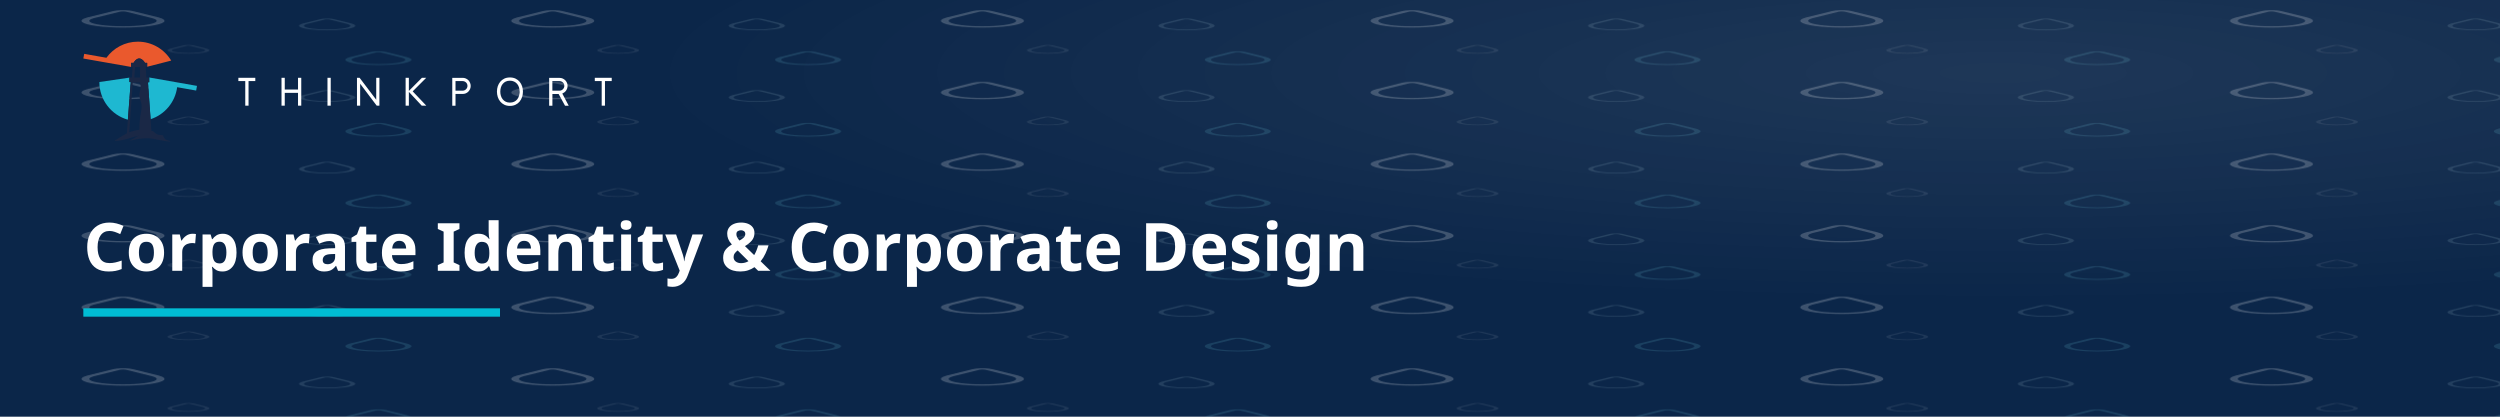
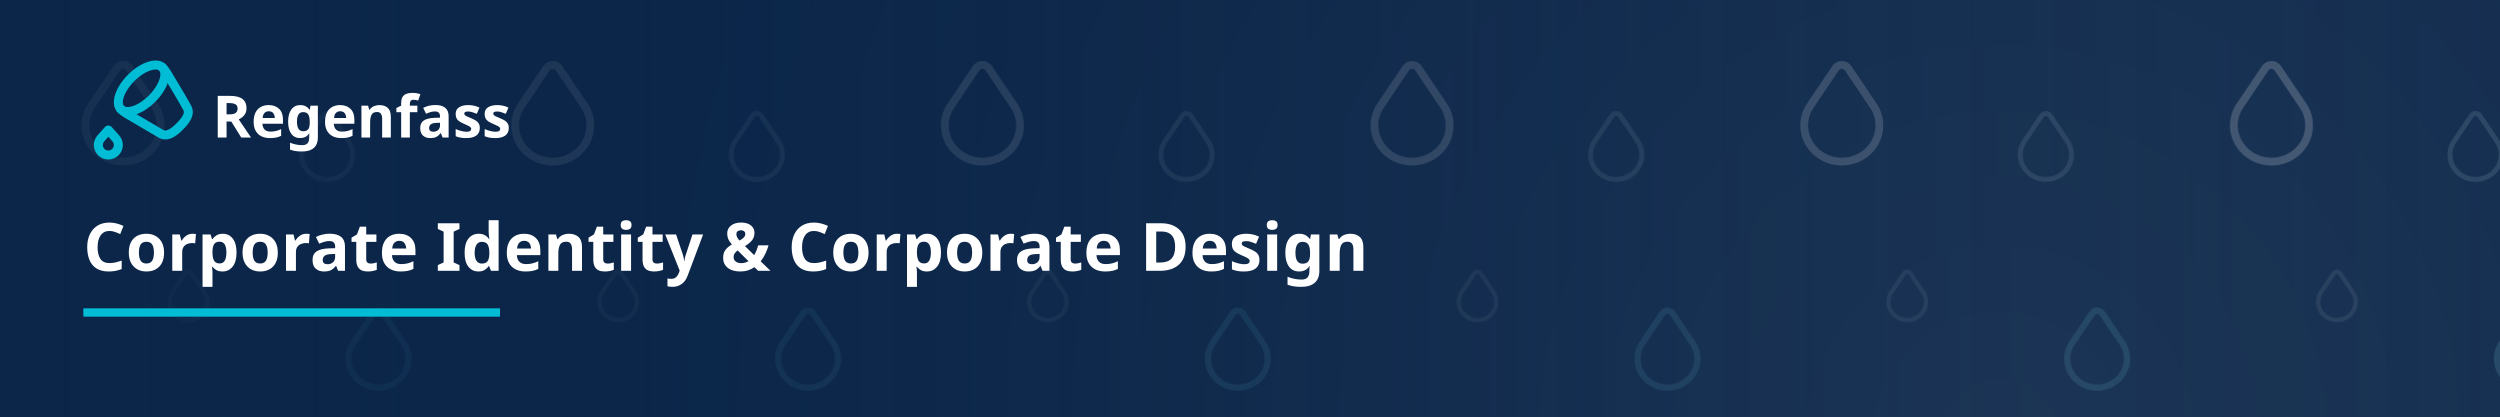
<svg xmlns="http://www.w3.org/2000/svg" width="1200" height="200" viewBox="0 0 1200 200" fill="none">
  <defs>
    <pattern id="raindrop-wallpaper-dark" x="0" y="0" width="176" height="176" patternUnits="userSpaceOnUse">
      <g stroke-linecap="round" stroke-linejoin="round" fill="none">
        <g opacity="0.2" transform="translate(24 20) scale(2.2)">
          <path d="M7.502 19.423c2.602 2.105 6.395 2.105 8.996 0c2.602 -2.105 3.262 -5.708 1.566 -8.546l-4.89 -7.26c-.42 -.625 -1.287 -.803 -1.936 -.397a1.376 1.376 0 0 0 -.41 .397l-4.893 7.26c-1.695 2.838 -1.035 6.441 1.567 8.546" stroke="#FFFFFF" stroke-width="1.45" />
        </g>
        <g opacity="0.12" transform="translate(116 42) scale(1.5)">
          <path d="M7.502 19.423c2.602 2.105 6.395 2.105 8.996 0c2.602 -2.105 3.262 -5.708 1.566 -8.546l-4.89 -7.26c-.42 -.625 -1.287 -.803 -1.936 -.397a1.376 1.376 0 0 0 -.41 .397l-4.893 7.26c-1.695 2.838 -1.035 6.441 1.567 8.546" stroke="#D2F7FF" stroke-width="1.35" />
        </g>
        <g opacity="0.08" transform="translate(64 108) scale(1.1)">
          <path d="M7.502 19.423c2.602 2.105 6.395 2.105 8.996 0c2.602 -2.105 3.262 -5.708 1.566 -8.546l-4.89 -7.26c-.42 -.625 -1.287 -.803 -1.936 -.397a1.376 1.376 0 0 0 -.41 .397l-4.893 7.26c-1.695 2.838 -1.035 6.441 1.567 8.546" stroke="#FFFFFF" stroke-width="1.6" />
        </g>
        <g opacity="0.14" transform="translate(134 122) scale(1.75)">
          <path d="M7.502 19.423c2.602 2.105 6.395 2.105 8.996 0c2.602 -2.105 3.262 -5.708 1.566 -8.546l-4.89 -7.26c-.42 -.625 -1.287 -.803 -1.936 -.397a1.376 1.376 0 0 0 -.41 .397l-4.893 7.26c-1.695 2.838 -1.035 6.441 1.567 8.546" stroke="#7BE0F2" stroke-width="1.45" />
        </g>
      </g>
    </pattern>
    <radialGradient id="ambient-glow-dark" cx="0" cy="0" r="1" gradientUnits="userSpaceOnUse" gradientTransform="translate(820 180) rotate(135) scale(560 560)">
      <stop stop-color="#FFFFFF" stop-opacity="0.08" />
      <stop offset="1" stop-color="#FFFFFF" stop-opacity="0" />
    </radialGradient>
+     <clipPath id="readme-header-bg-clip">
+       <rect width="1200" height="200" />
+     </clipPath>
+     <linearGradient id="readme-header-overlay" x1="0" x2="1" y1="0" y2="0" gradientUnits="objectBoundingBox">
+       <stop offset="0" stop-color="#0B2649" stop-opacity="0.8" />
+       <stop offset="1" stop-color="#0B2649" stop-opacity="0" />
+     </linearGradient>
  </defs>
-   <g transform="scale(1.171875, 0.1953125)">
+   <g clip-path="url(#readme-header-bg-clip)" transform="scale(1.171875)">
    <rect width="1024" height="1024" fill="#0B2649" />
    <rect width="1024" height="1024" fill="url(#raindrop-wallpaper-dark)" />
    <rect width="1024" height="1024" fill="url(#ambient-glow-dark)" />
  </g>
-   <g transform="translate(40, 20) scale(0.1714286)" fill="none">
-     <path fill="#FFFFFF" d="M820.1 162.6l-46.4-61.2-.2-.2h-7.3v78h8.9v-61.4l46.2 61.2.1.2h7.6v-78h-8.9zM683.6 101.2h9.1v78h-9.1zM601.1 134.1H564v-32.9h-9.1v78h9.1v-35.9h37.1v35.9h9.1v-78h-9.1zM434.1 110.4h19.3v68.8h9.2v-68.8h18.9v-9.2h-47.4zM960.1 101.2H948l-36.5 36.7v-36.7h-9.1v78h9.1v-38.6l35.9 38.5.1.1h12.8l-38.1-40.1zM1346.6 142.1c1.9-1.4 3.6-3 4.9-4.9 1.3-1.9 2.4-4 3.2-6.2.8-2.3 1.2-4.7 1.2-7.1 0-3.1-.6-6.1-1.8-8.8-1.2-2.7-2.8-5.1-4.8-7.1s-4.4-3.6-7.1-4.8c-2.7-1.2-5.7-1.8-8.7-1.8h-29.2v78h9.1v-32.9h17.4l18 32.9h10.3l-18-34.1c1.9-.9 3.8-1.9 5.5-3.2zm.2-18.3c0 1.8-.4 3.6-1.1 5.2-.7 1.6-1.7 3-2.9 4.2-1.2 1.2-2.6 2.2-4.2 2.9-1.6.7-3.4 1.1-5.2 1.1h-20.1v-26.8h20.1c1.8 0 3.6.4 5.2 1.1 1.6.7 3.1 1.7 4.3 2.9 1.2 1.2 2.2 2.6 2.9 4.2.6 1.7 1 3.4 1 5.2zM1432.1 101.2v9.2h19.3v68.8h9.2v-68.8h18.9v-9.2zM1221.7 112.3c-3-3.6-6.9-6.6-11.4-8.8-4.6-2.2-9.9-3.3-15.9-3.3s-11.3 1.1-15.8 3.3c-4.5 2.2-8.3 5.1-11.3 8.8-3 3.6-5.3 7.9-6.9 12.6-1.5 4.7-2.3 9.7-2.3 14.9 0 5.2.8 10.2 2.3 15 1.5 4.8 3.8 9.1 6.9 12.8 3 3.7 6.8 6.7 11.3 8.9 4.5 2.2 9.8 3.4 15.8 3.4s11.3-1.1 15.9-3.4c4.6-2.2 8.4-5.2 11.4-8.9s5.3-8 6.9-12.8c1.5-4.8 2.3-9.8 2.3-15 0-5.2-.8-10.2-2.3-14.9-1.6-4.7-3.9-9-6.9-12.6zm-.1 27.6c0 4.2-.6 8.2-1.7 11.9-1.1 3.7-2.9 7-5.1 9.8-2.3 2.8-5.1 5-8.5 6.6s-7.4 2.4-11.9 2.4c-4.4 0-8.4-.8-11.7-2.5-3.3-1.6-6.2-3.9-8.4-6.7-2.3-2.8-4-6.1-5.1-9.8-1.2-3.7-1.7-7.7-1.7-11.8s.6-8.1 1.7-11.8c1.1-3.7 2.9-7 5.1-9.7 2.3-2.8 5.1-5 8.4-6.6 3.3-1.6 7.3-2.4 11.7-2.4 4.5 0 8.5.8 11.9 2.5 3.4 1.6 6.2 3.9 8.5 6.6 2.3 2.8 4 6 5.1 9.7 1.1 3.7 1.7 7.7 1.7 11.8zM1078.1 107.9c-2-2-4.4-3.6-7.1-4.8-2.7-1.2-5.7-1.8-8.7-1.8H1033v78h9.1v-32.9h20.1c3.1 0 6-.6 8.7-1.7s5.1-2.8 7.1-4.8 3.6-4.4 4.8-7.1c1.2-2.7 1.8-5.7 1.8-8.8s-.6-6.1-1.8-8.8c-1.1-2.9-2.7-5.3-4.7-7.3zm-2.5 15.9c0 1.8-.4 3.6-1.1 5.2-.7 1.6-1.7 3-2.9 4.2-1.2 1.2-2.6 2.2-4.2 2.9-1.6.7-3.4 1.1-5.2 1.1h-20.1v-26.8h20.1c1.8 0 3.6.4 5.2 1.1 1.6.7 3.1 1.7 4.3 2.9 1.2 1.2 2.2 2.6 2.9 4.2.6 1.7 1 3.4 1 5.2z" />
-     <path fill="none" d="M158.9 71h-14.1l-2 29.6h16.1zM157.8 224.2c1.4-22.2 5.5-29.7 5.5-43.2 0-13.5-6.4-19.8-6.4-30.6 0-7.9 2.8-12.6 3.7-22.6.3-2.7-.3-7.4-1.7-13.9h-20.5l-9.9 139.8c7.2-2.8 16.7-5.5 28.6-7.1-.1-6.2.2-13.7.7-22.4z" />
-     <path fill="#1eb8d1" d="M130.9 220.1v-.4.4z" />
-     <path fill="#ea592d" d="M133.6 59.4h6.9c17.1-27.7 32.2 0 32.2 0h6.1v10.8L246 53c-19-31.8-53.7-53-93.3-53-36.2 0-68.3 17.8-88.1 45.1l-62.2-11L0 47.2l133.6 23.5V59.4z" />
-     <path fill="#1eb8d1" d="M184.6 100.3v13.4H181l7.4 103.4c39.3-12.9 68.8-47.5 74.3-89.6l53.2 9.4 2.3-13.1-133.6-23.5zM124.7 218.5l7.9-105.3H129v-12.5L44.9 113c0 50.2 33.7 92.6 79.8 105.5z" />
-     <path fill="#1a2846" d="M223.9 263.4c-.2-.9-3.4-1.9-5.2-1.9-8 .2-14.3-2-19.2-7.2-2.2-2.4-4.7-4.7-8.9-4.2l-9.7-136.4h3.6v-13.4h-8l-1.9-30.1h4.1V59.4h-6.1s-15.1-27.7-32.2 0h-6.9v11.3h4.8l-2.5 30H129v12.5h3.7l-10.8 143.6c-1.1.5-2.1 1-3 1.5-2.4 1.1-7.3 4.1-12.7 7.3-4.2 2.4-8.3 5.1-12.5 7.8-2.4 1.5-4.5 2.8-5.7 3.6l.3.9c24.5-.3 44.5-9.7 66.2-14.6-7.8 4.3-15.6 8.6-24.6 13.7 2.3-.3 3-.2 3.6-.4 16-4 32.5-6.7 49.1-6.1 10.1.3 19.9 2.7 29.7 4.9 9.9 2.2 19.8 3.3 29.9 4.5.3-.6.5-1.2.8-1.7-10.9-1.6-17.4-6.3-19.1-14.8zM144.8 71h14.1v29.5h-16.1l2-29.5zm13 153.2c-.6 8.7-.8 16.1-.7 22.5-11.9 1.6-21.4 4.3-28.6 7.1l9.9-139.8h20.5c1.4 6.5 1.9 11.2 1.7 13.9-.9 10-3.7 14.7-3.7 22.6 0 10.8 6.4 17.1 6.4 30.6s-4 20.9-5.5 43.1z" />
+   <rect width="1200" height="200" fill="url(#readme-header-overlay)" />
+   <g transform="translate(40, 24)" fill="none">
+     <g stroke="#00BCD4" stroke-width="1.8" stroke-linecap="round" stroke-linejoin="round" transform="scale(2.4)">
+       <path d="M5 16l1.465 1.638a2 2 0 1 1 -3.015 .099l1.55 -1.737" />
+       <path d="M13.737 9.737c2.299 -2.3 3.23 -5.095 2.081 -6.245c-1.15 -1.15 -3.945 -.217 -6.244 2.082c-2.3 2.299 -3.231 5.095 -2.082 6.244c1.15 1.15 3.946 .218 6.245 -2.081" />
+       <path d="M7.492 11.818c.362 .362 .768 .676 1.208 .934l6.895 4.047c1.078 .557 2.255 -.075 3.692 -1.512c1.437 -1.437 2.07 -2.614 1.512 -3.692c-.372 -.718 -1.72 -3.017 -4.047 -6.895a6.015 6.015 0 0 0 -.934 -1.208" />
+     </g>
+     <text x="62" y="42" font-family="system-ui, sans-serif" font-size="28" font-weight="700" fill="#FFFFFF">Regenfass</text>
  </g>
  <text x="40" y="130" font-family="system-ui, sans-serif" font-size="32" font-weight="700" fill="#FFFFFF">Corporate Identity &amp; Corporate Design</text>
  <rect x="40" y="148" width="200" height="4" fill="#00BCD4" />
</svg>
